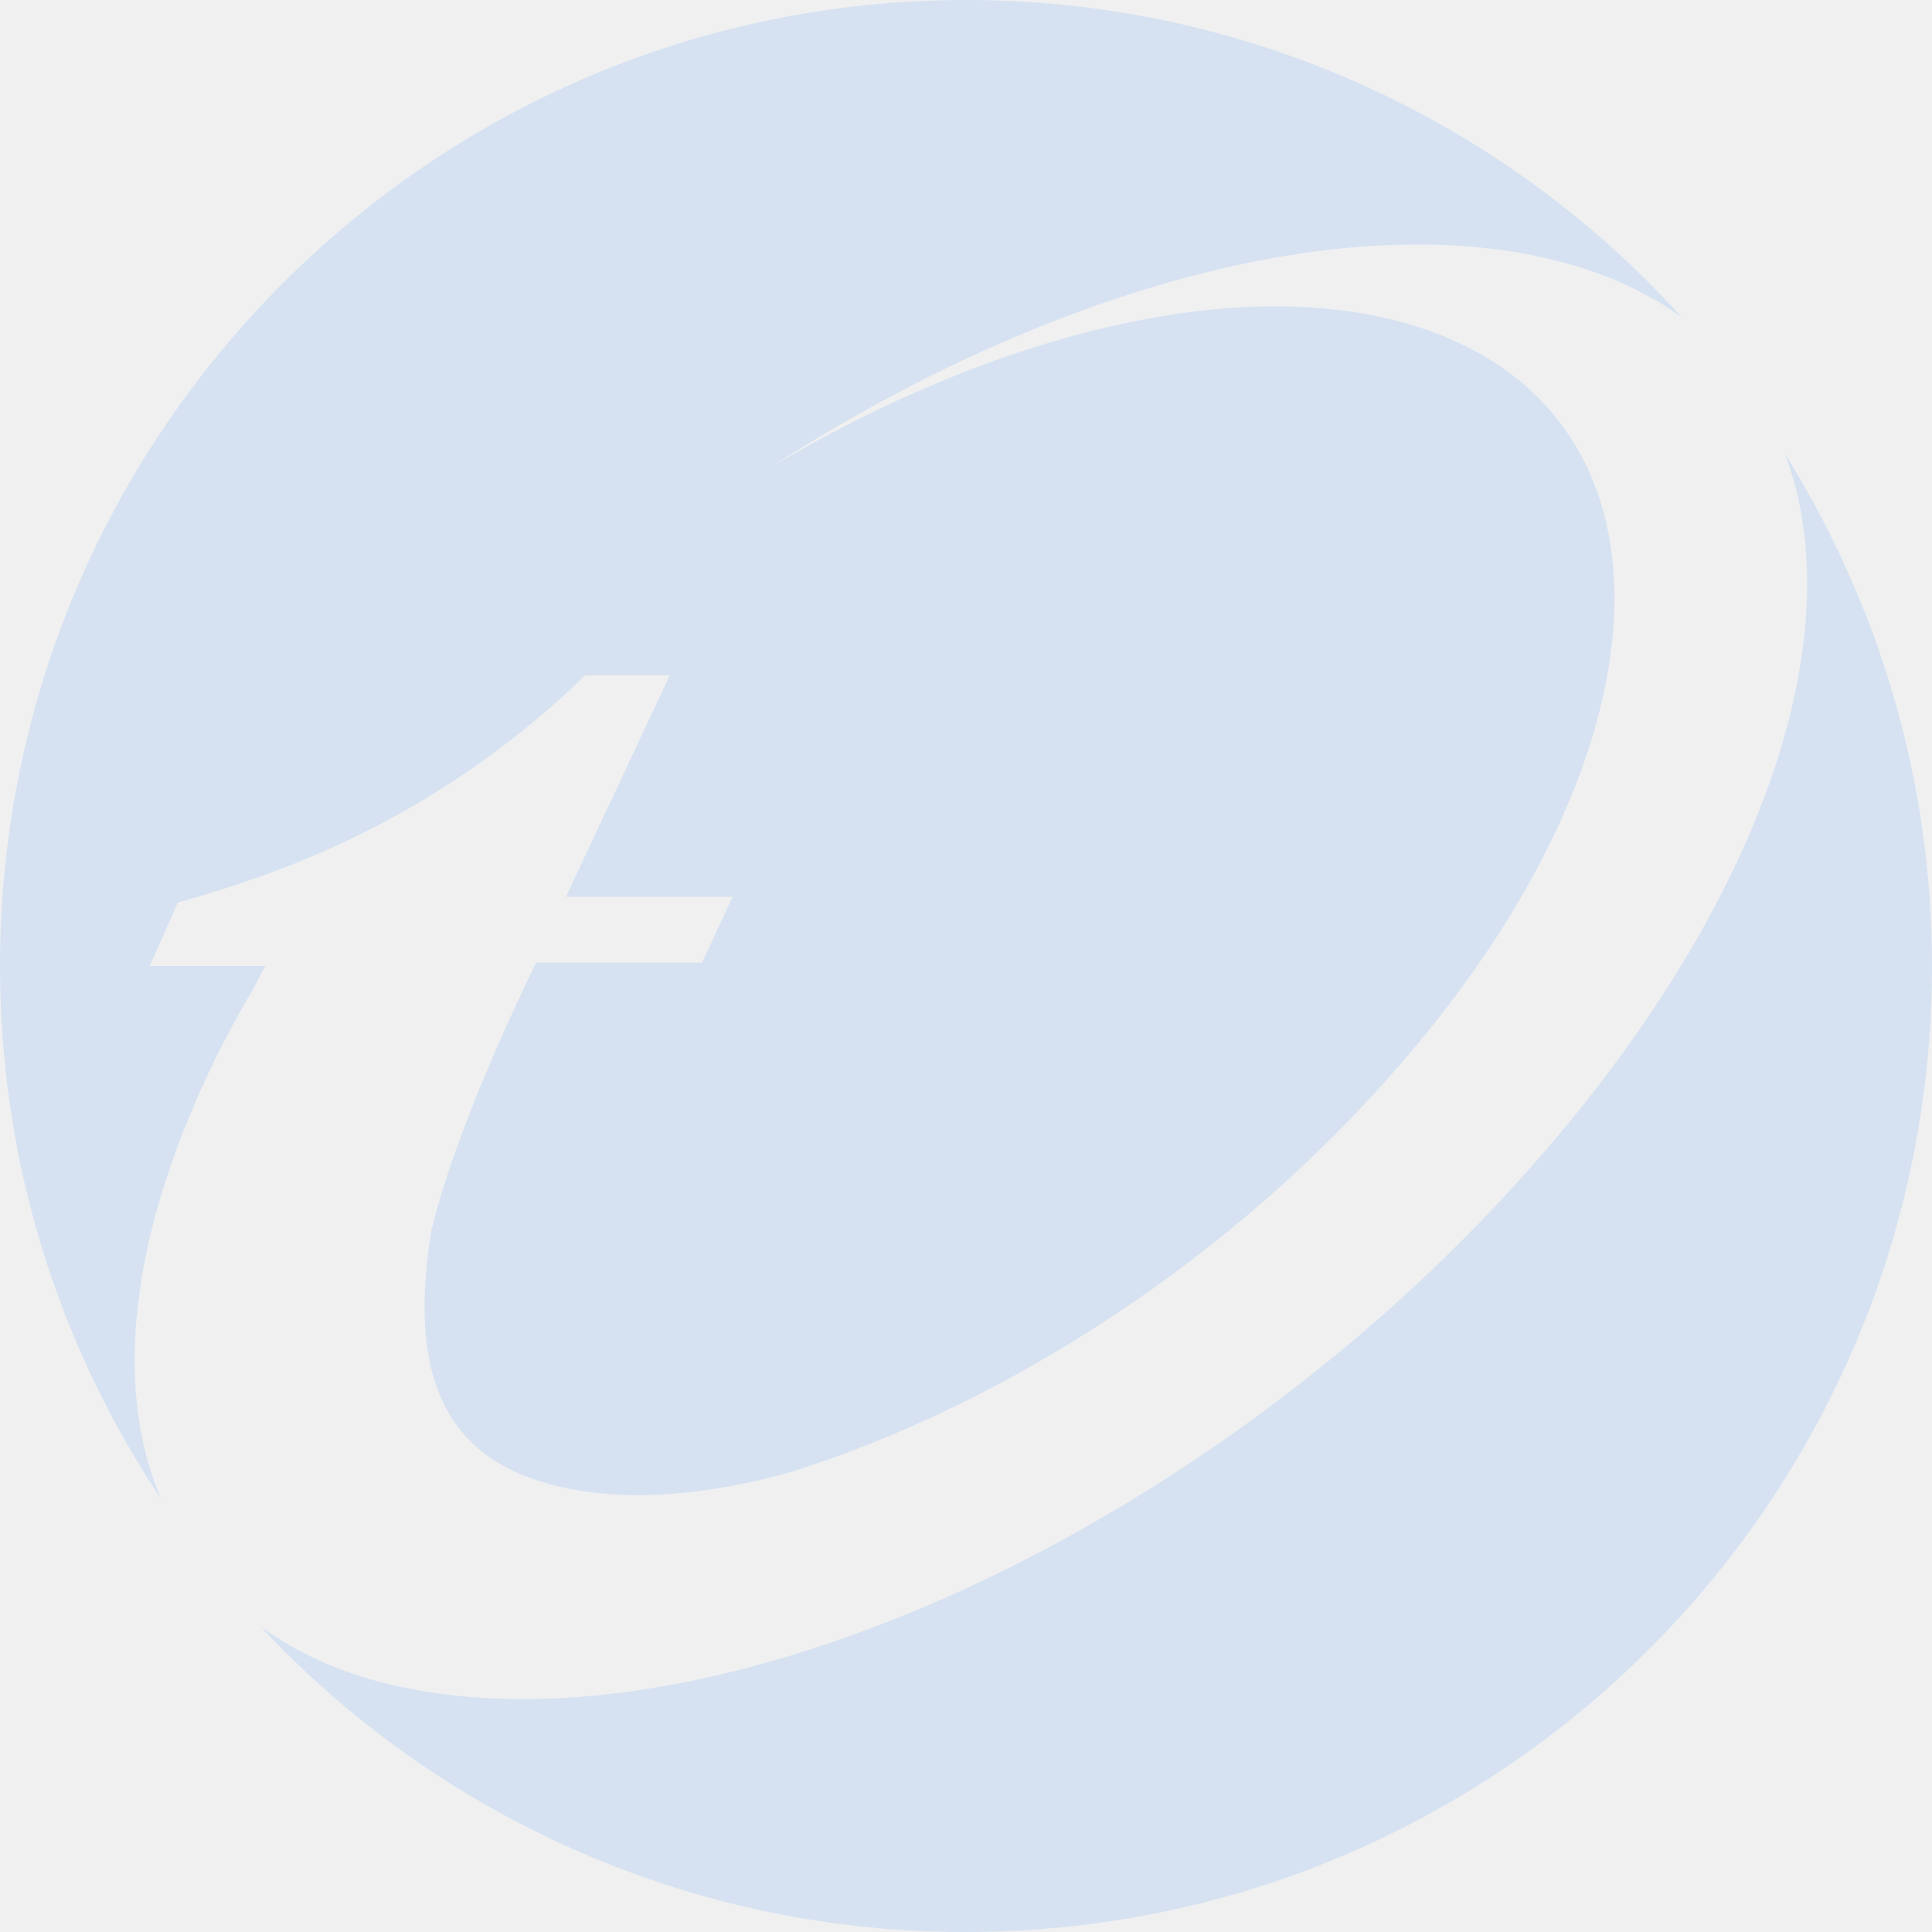
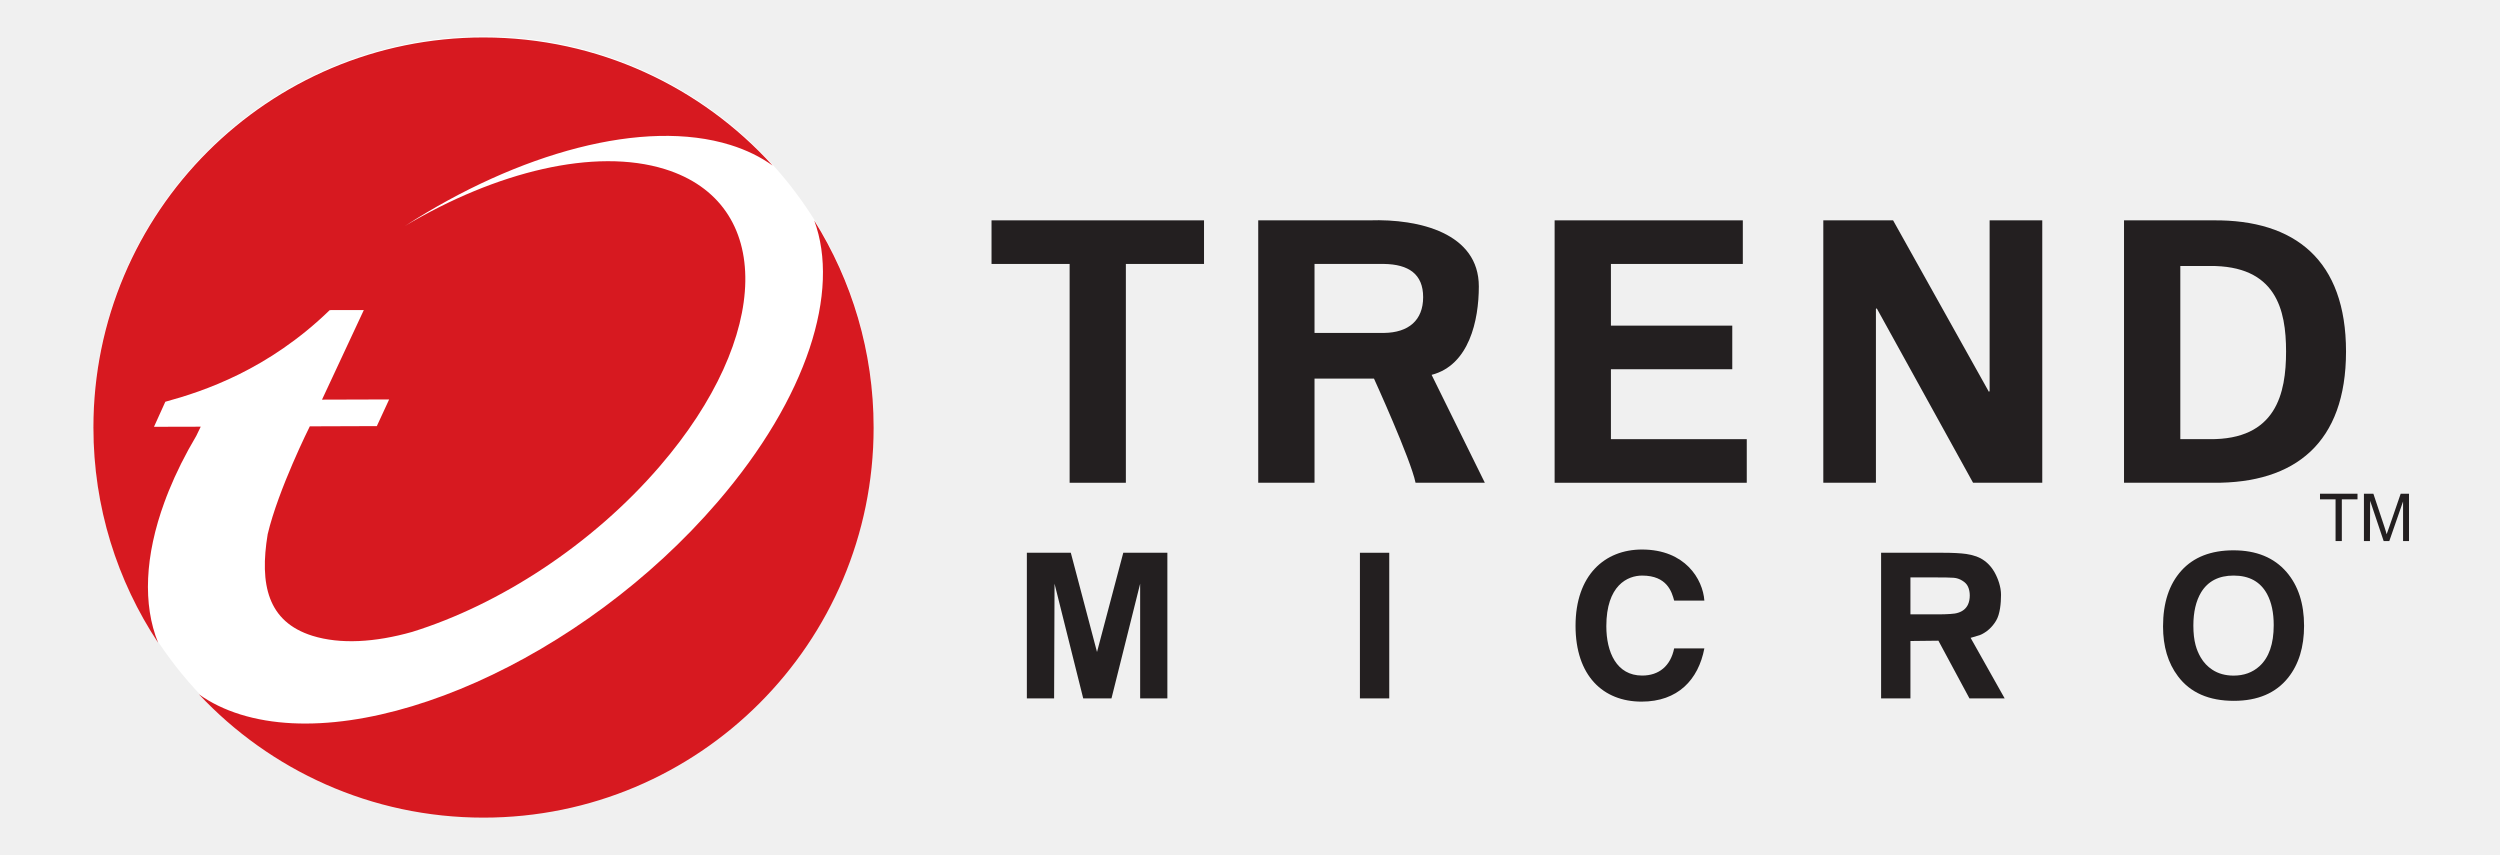
- <svg xmlns="http://www.w3.org/2000/svg" role="img" viewBox="0 0 24 24" fill="#D6E2F2">
-   <path d="M12 0C5.38 0 0 5.37 0 12C0 14.45 .734 16.72 2 18.62C1.5 17.45 1.58 15.94 2.19 14.29L2.2 14.25L2.25 14.12L2.3 14L2.32 13.95C2.54 13.4 2.82 12.83 3.16 12.26C3.21 12.16 3.25 12.07 3.3 12L1.86 12L2.21 11.21C3.4 10.88 5.38 10.22 7.27 8.39L7.32 8.39H8.32L7.03 11.14L9.1 11.14L8.72 11.96L6.66 11.96S5.69 13.9 5.36 15.28C5.11 16.82 5.36 18 6.74 18.41C7.59 18.67 8.66 18.61 9.81 18.29C12.5 17.45 15.34 15.62 17.43 13.18C20.87 9.19 20.94 5.1 17.58 4.05C15.43 3.38 12.39 4.13 9.58 5.8C13.08 3.54 16.94 2.5 19.59 3.31C20.09 3.46 20.53 3.68 20.89 3.94A11.97 11.97 0 0 0 12 0M22.17 5.63C23 7.81 21.97 11.07 19.2 14.29C15.04 19.13 8.47 22.05 4.5 20.83A4.46 4.46 0 0 1 3.24 20.21A11.96 11.96 0 0 0 12 24C18.63 24 24 18.63 24 12C24 9.66 23.33 7.5 22.17 5.63Z" />
+ <svg xmlns="http://www.w3.org/2000/svg" version="1.1" id="svg9080" viewBox="-11.02 -2.65 321.73 107.89" height="102.536" width="300">
+   <defs id="defs9082" />
+   <g transform="translate(-214.7909,-504.8117)" id="layer1">
+     <g transform="matrix(3.730713,0,0,-3.730713,316.1948,556.0159)" id="g8981">
+       <path id="path8983" style="fill:#ffffff;fill-opacity:1;fill-rule:nonzero;stroke:none" d="m 0,0 c 0,-7.432 -6.025,-13.456 -13.456,-13.456 -7.432,0 -13.456,6.024 -13.456,13.456 0,7.432 6.024,13.457 13.456,13.457 C -6.025,13.457 0,7.432 0,0" />
+     </g>
+     <g transform="matrix(3.730713,0,0,-3.730713,331.3724,529.4823)" id="g8985">
+       <path id="path8987" style="fill:#231f20;fill-opacity:1;fill-rule:nonzero;stroke:none" d="m 0,0 7.33,0 0,-1.504 -2.696,0 0,-7.548 -1.94,0 0,7.548 L 0,-1.504 0,0 Z" />
+     </g>
+     <g transform="matrix(3.730713,0,0,-3.730713,372.9393,535.0922)" id="g8989">
+       <path id="path8991" style="fill:#231f20;fill-opacity:1;fill-rule:nonzero;stroke:none" d="m 0,0 2.397,0 c 0.848,-0.013 1.35,-0.349 1.35,-1.145 0,-0.799 -0.502,-1.224 -1.35,-1.235 L 0,-2.38 0,0 Z m 0,-3.955 2.051,0 c 0,0 1.271,-2.788 1.434,-3.593 l 2.39,0 -1.836,3.722 c 1.294,0.334 1.629,1.877 1.629,3.049 0,1.837 -2.049,2.338 -3.767,2.281 l -3.843,0 0,-9.052 1.942,0 0,3.593 z" />
+     </g>
+     <g transform="matrix(3.730713,0,0,-3.730713,403.8382,529.4823)" id="g8993">
+       <path id="path8995" style="fill:#231f20;fill-opacity:1;fill-rule:nonzero;stroke:none" d="m 0,0 6.492,0 0,-1.504 -4.55,0 0,-2.128 4.186,0 0,-1.504 -4.186,0 0,-2.412 4.686,0 0,-1.504 L 0,-9.052 0,0 Z" />
+     </g>
+     <g transform="matrix(3.730713,0,0,-3.730713,457.6888,563.252)" id="g8997">
+       <path id="path8999" style="fill:#231f20;fill-opacity:1;fill-rule:nonzero;stroke:none" d="m 0,0 -3.324,6.019 -0.027,-0.025 0,-5.994 -1.815,0 0,9.052 2.407,0 3.305,-5.915 0.025,0.024 0,5.891 1.816,0 L 2.387,0 0,0 Z" />
+     </g>
+     <g transform="matrix(3.730713,0,0,-3.730713,484.36,535.3541)" id="g9001">
+       <path id="path9003" style="fill:#231f20;fill-opacity:1;fill-rule:nonzero;stroke:none" d="M 0,0 1.004,0 C 3.309,0.024 3.648,-1.51 3.648,-2.951 3.648,-4.394 3.309,-6 1.004,-5.974 L 0,-5.974 0,0 Z m -1.942,-7.478 3.082,0 c 2.821,-0.025 4.576,1.378 4.576,4.527 0,3.146 -1.755,4.55 -4.576,4.525 l -3.082,0 0,-9.052 z" />
+     </g>
+     <g transform="matrix(3.730713,0,0,-3.730713,354.0022,591.0044)" id="g9005">
+       <path id="path9007" style="fill:#231f20;fill-opacity:1;fill-rule:nonzero;stroke:none" d="m 0,0 -0.939,0 0,3.957 L -1.928,0 -2.903,0 -3.892,3.957 -3.907,0 l -0.94,0 0,5.024 1.516,0 0.904,-3.423 0.906,3.423 L 0,5.024 0,0 Z" />
+     </g>
+     <path id="path9009" style="fill:#231f20;fill-opacity:1;fill-rule:nonzero;stroke:none" d="m 382.557,591.004 -3.775,0 0,-18.743 3.775,0 0,18.743 z" />
+     <g transform="matrix(3.730713,0,0,-3.730713,457.0411,578.9094)" id="g9011">
+       <path id="path9013" style="fill:#231f20;fill-opacity:1;fill-rule:nonzero;stroke:none" d="M 0,0 C -0.063,-0.136 -0.171,-0.229 -0.324,-0.281 -0.405,-0.31 -0.501,-0.325 -0.613,-0.33 -0.729,-0.34 -0.899,-0.343 -1.117,-0.343 l -0.119,0 -0.751,0 0,1.275 0.793,0 c 0.364,0 0.598,-0.004 0.701,-0.013 C -0.387,0.91 -0.289,0.877 -0.2,0.821 -0.104,0.764 -0.039,0.695 0,0.61 0.04,0.521 0.06,0.42 0.06,0.309 0.06,0.192 0.04,0.089 0,0 m 0.089,-1.153 0.313,0.093 c 0.244,0.098 0.434,0.279 0.565,0.498 0.138,0.225 0.171,0.613 0.171,0.893 0,0.267 -0.098,0.555 -0.227,0.784 C 0.76,1.377 0.552,1.557 0.286,1.656 0.16,1.699 0.043,1.726 -0.065,1.741 -0.258,1.768 -0.525,1.782 -0.866,1.782 l -2.133,0 0,-5.024 1.012,0 0,1.98 0.965,0.011 1.071,-1.991 1.215,0 -1.175,2.089 z" />
+     </g>
+     <g transform="matrix(3.730713,0,0,-3.730713,494.5411,586.8663)" id="g9015">
+       <path id="path9017" style="fill:#231f20;fill-opacity:1;fill-rule:nonzero;stroke:none" d="m 0,0 c -0.238,-0.215 -0.535,-0.323 -0.891,-0.323 -0.284,0 -0.529,0.068 -0.735,0.204 -0.164,0.107 -0.298,0.249 -0.402,0.427 -0.078,0.136 -0.135,0.274 -0.173,0.415 -0.052,0.19 -0.078,0.417 -0.078,0.679 0,0.469 0.09,0.85 0.266,1.145 0.235,0.386 0.609,0.581 1.122,0.581 0.543,0 0.929,-0.214 1.159,-0.645 C 0.417,2.203 0.493,1.848 0.493,1.416 0.493,0.771 0.329,0.298 0,0 M 0.937,3.248 C 0.504,3.75 -0.107,3.999 -0.896,3.999 -1.672,3.999 -2.272,3.764 -2.693,3.297 -3.114,2.829 -3.325,2.188 -3.325,1.375 c 0,-0.693 0.171,-1.264 0.514,-1.719 0.423,-0.566 1.067,-0.849 1.928,-0.849 0.825,0 1.449,0.267 1.874,0.799 0.365,0.459 0.549,1.056 0.549,1.789 0,0.768 -0.202,1.386 -0.603,1.853" />
+     </g>
+     <g transform="matrix(3.730713,0,0,-3.730713,419.2221,578.4136)" id="g9019">
+       <path id="path9021" style="fill:#231f20;fill-opacity:1;fill-rule:nonzero;stroke:none" d="m 0,0 c -0.082,0.299 -0.243,0.862 -1.104,0.862 -0.501,0 -1.236,-0.334 -1.236,-1.746 0,-0.898 0.353,-1.703 1.236,-1.703 0.577,0 0.979,0.327 1.104,0.938 l 1.042,0 c -0.207,-1.084 -0.916,-1.837 -2.166,-1.837 -1.327,0 -2.278,0.891 -2.278,2.615 0,1.747 1.006,2.632 2.291,2.632 C 0.382,1.761 0.988,0.737 1.042,0 L 0,0 Z" />
+     </g>
+     <g transform="matrix(3.730713,0,0,-3.730713,507.1632,565.3867)" id="g9023">
+       <path id="path9025" style="fill:#231f20;fill-opacity:1;fill-rule:nonzero;stroke:none" d="m 0,0 -0.541,0 0,-1.439 -0.216,0 0,1.439 -0.537,0 0,0.194 L 0,0.194 0,0 Z" />
+     </g>
+     <g transform="matrix(3.730713,0,0,-3.730713,513.7908,570.7559)" id="g9027">
+       <path id="path9029" style="fill:#231f20;fill-opacity:1;fill-rule:nonzero;stroke:none" d="m 0,0 -0.205,0 0,1.367 L -0.68,0 -0.874,0 -1.341,1.39 -1.347,0 l -0.208,0 0,1.633 0.326,0 0.385,-1.156 0.043,-0.135 0.029,-0.107 0.094,0.262 0.391,1.136 L 0,1.633 0,0 Z" />
+     </g>
+     <g transform="matrix(3.730713,0,0,-3.730713,224.9386,565.7325)" id="g9031">
+       <path id="path9033" style="fill:#d71920;fill-opacity:1;fill-rule:nonzero;stroke:none" d="M 0,0 0.018,0.046 0.071,0.19 0.123,0.32 0.146,0.38 c 0.251,0.619 0.567,1.256 0.95,1.901 0.05,0.107 0.102,0.212 0.154,0.318 L -0.362,2.595 0.029,3.459 C 1.361,3.822 3.58,4.564 5.698,6.618 l 0.063,0.004 1.115,0 L 5.434,3.532 7.75,3.539 7.325,2.619 5.013,2.611 c 0,0 -1.085,-2.168 -1.453,-3.719 -0.285,-1.731 -0.005,-3.023 1.546,-3.507 0.958,-0.297 2.153,-0.229 3.441,0.136 2.997,0.933 6.201,2.994 8.545,5.721 3.859,4.483 3.934,9.07 0.171,10.241 -2.415,0.75 -5.82,-0.084 -8.971,-1.962 3.929,2.534 8.249,3.724 11.23,2.796 0.559,-0.174 1.043,-0.414 1.455,-0.71 -2.463,2.715 -6.019,4.419 -9.973,4.419 -7.43,0 -13.456,-6.025 -13.456,-13.456 0,-2.744 0.823,-5.295 2.232,-7.423 C -0.753,-3.538 -0.678,-1.851 0,0" />
+     </g>
+     <g transform="matrix(3.730713,0,0,-3.730713,308.5598,529.5137)" id="g9035">
+       <path id="path9037" style="fill:#d71920;fill-opacity:1;fill-rule:nonzero;stroke:none" d="m 0,0 c 0.9,-2.445 -0.226,-6.094 -3.334,-9.706 -4.666,-5.426 -12.037,-8.707 -16.461,-7.33 -0.549,0.171 -1.026,0.406 -1.433,0.697 2.455,-2.62 5.945,-4.256 9.818,-4.256 7.433,0 13.458,6.024 13.458,13.456 C 2.048,-4.515 1.295,-2.069 0,0" />
+     </g>
+   </g>
</svg>
